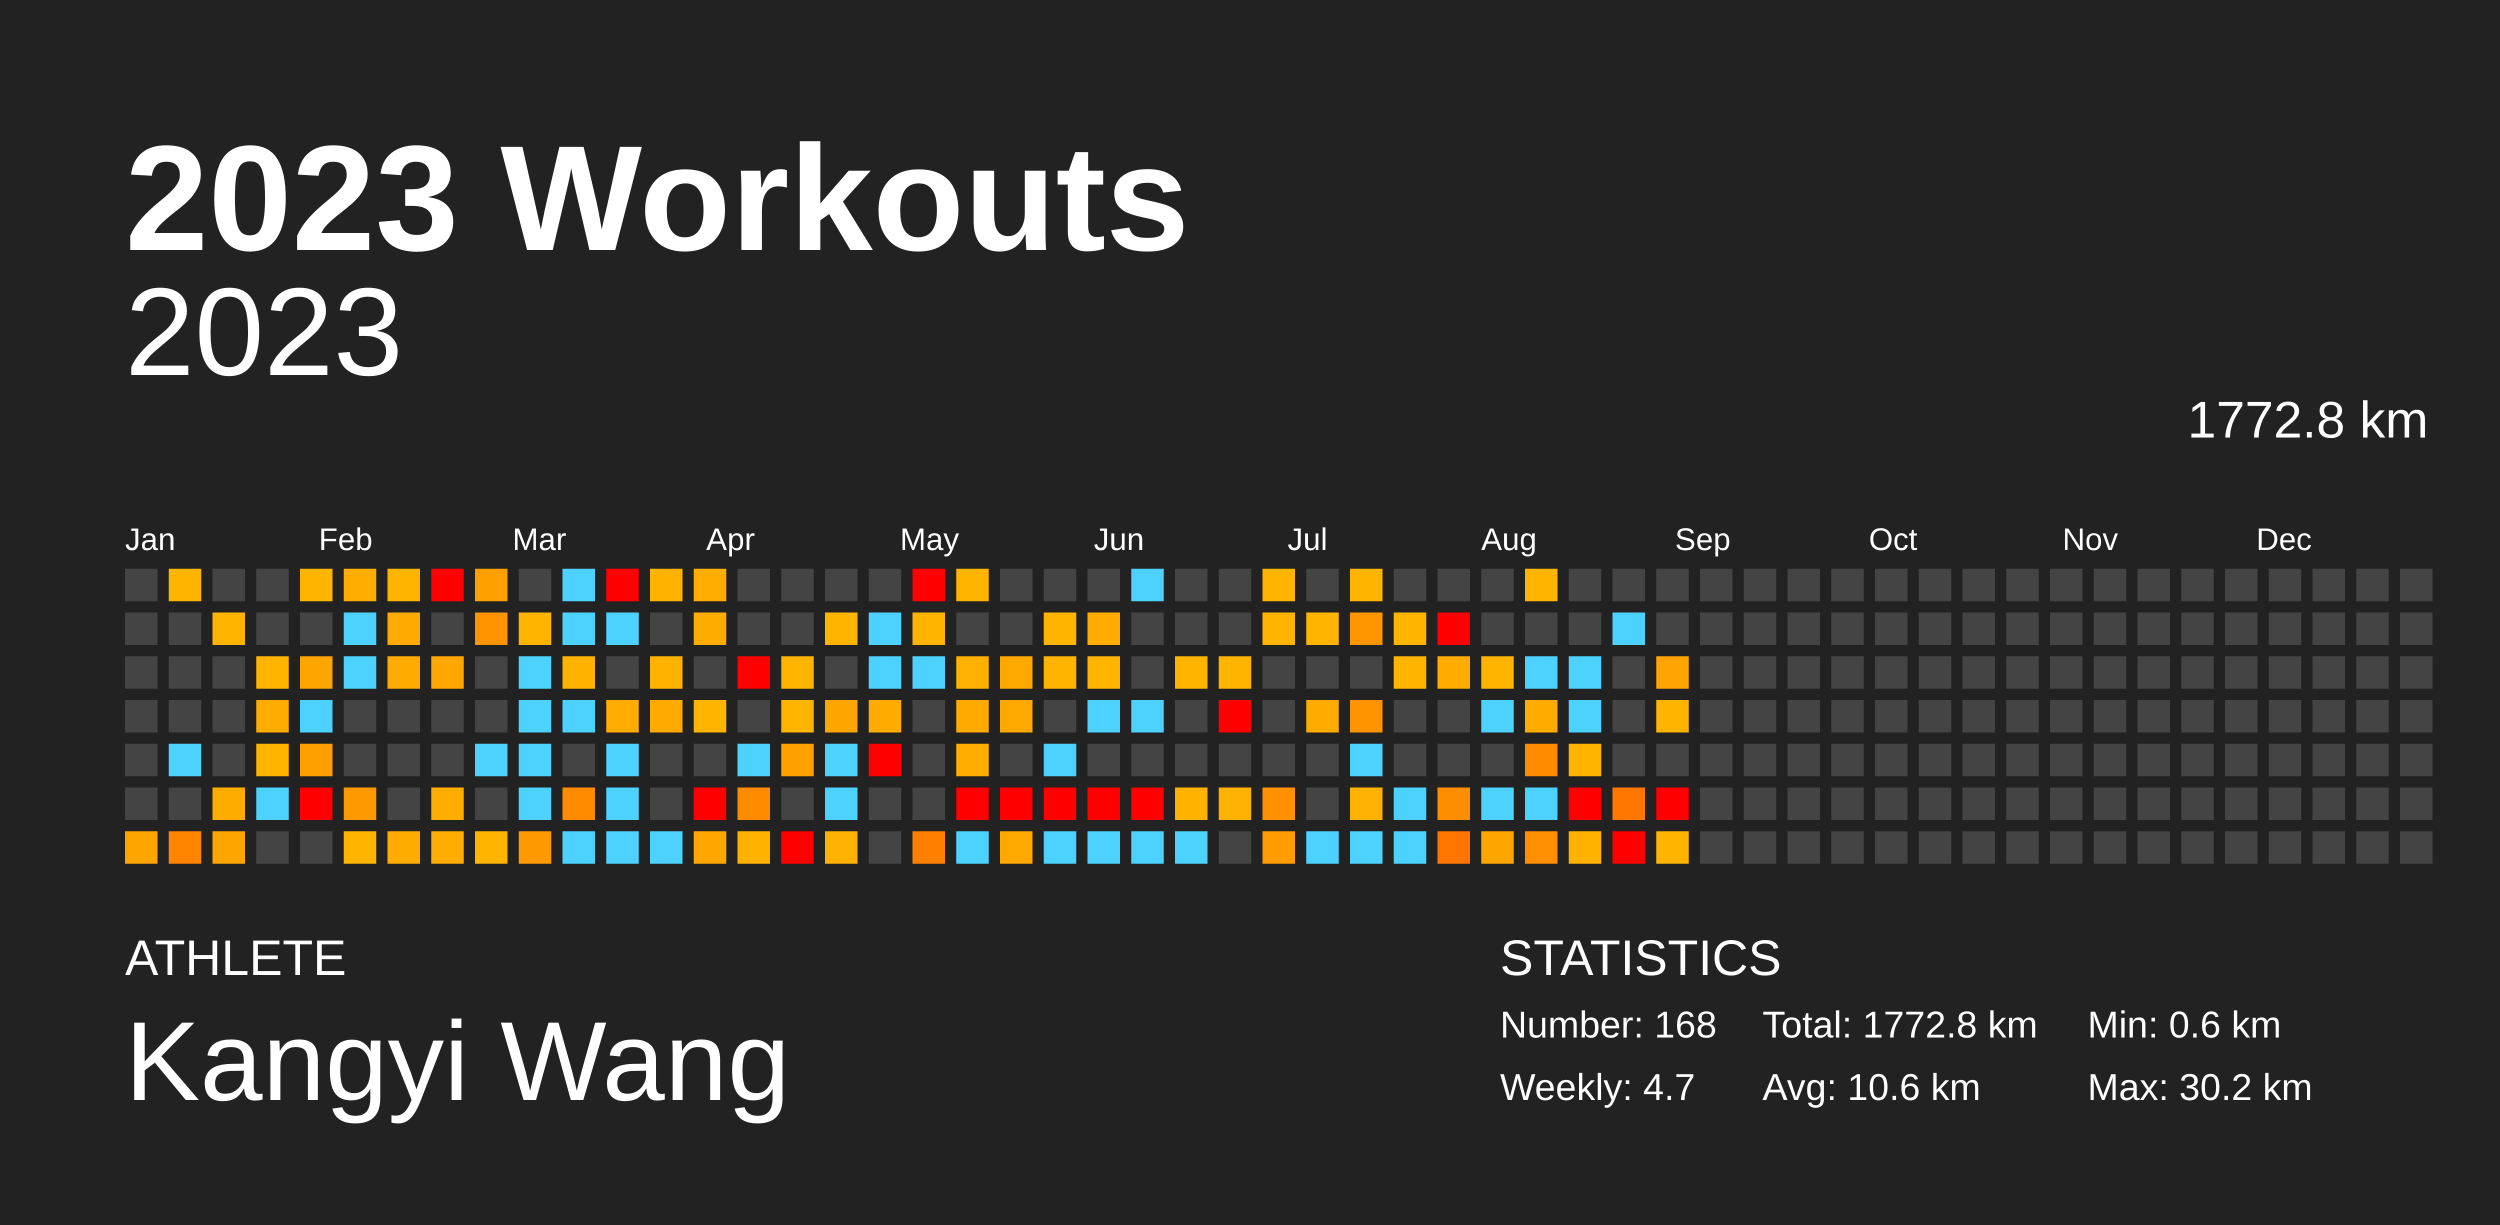
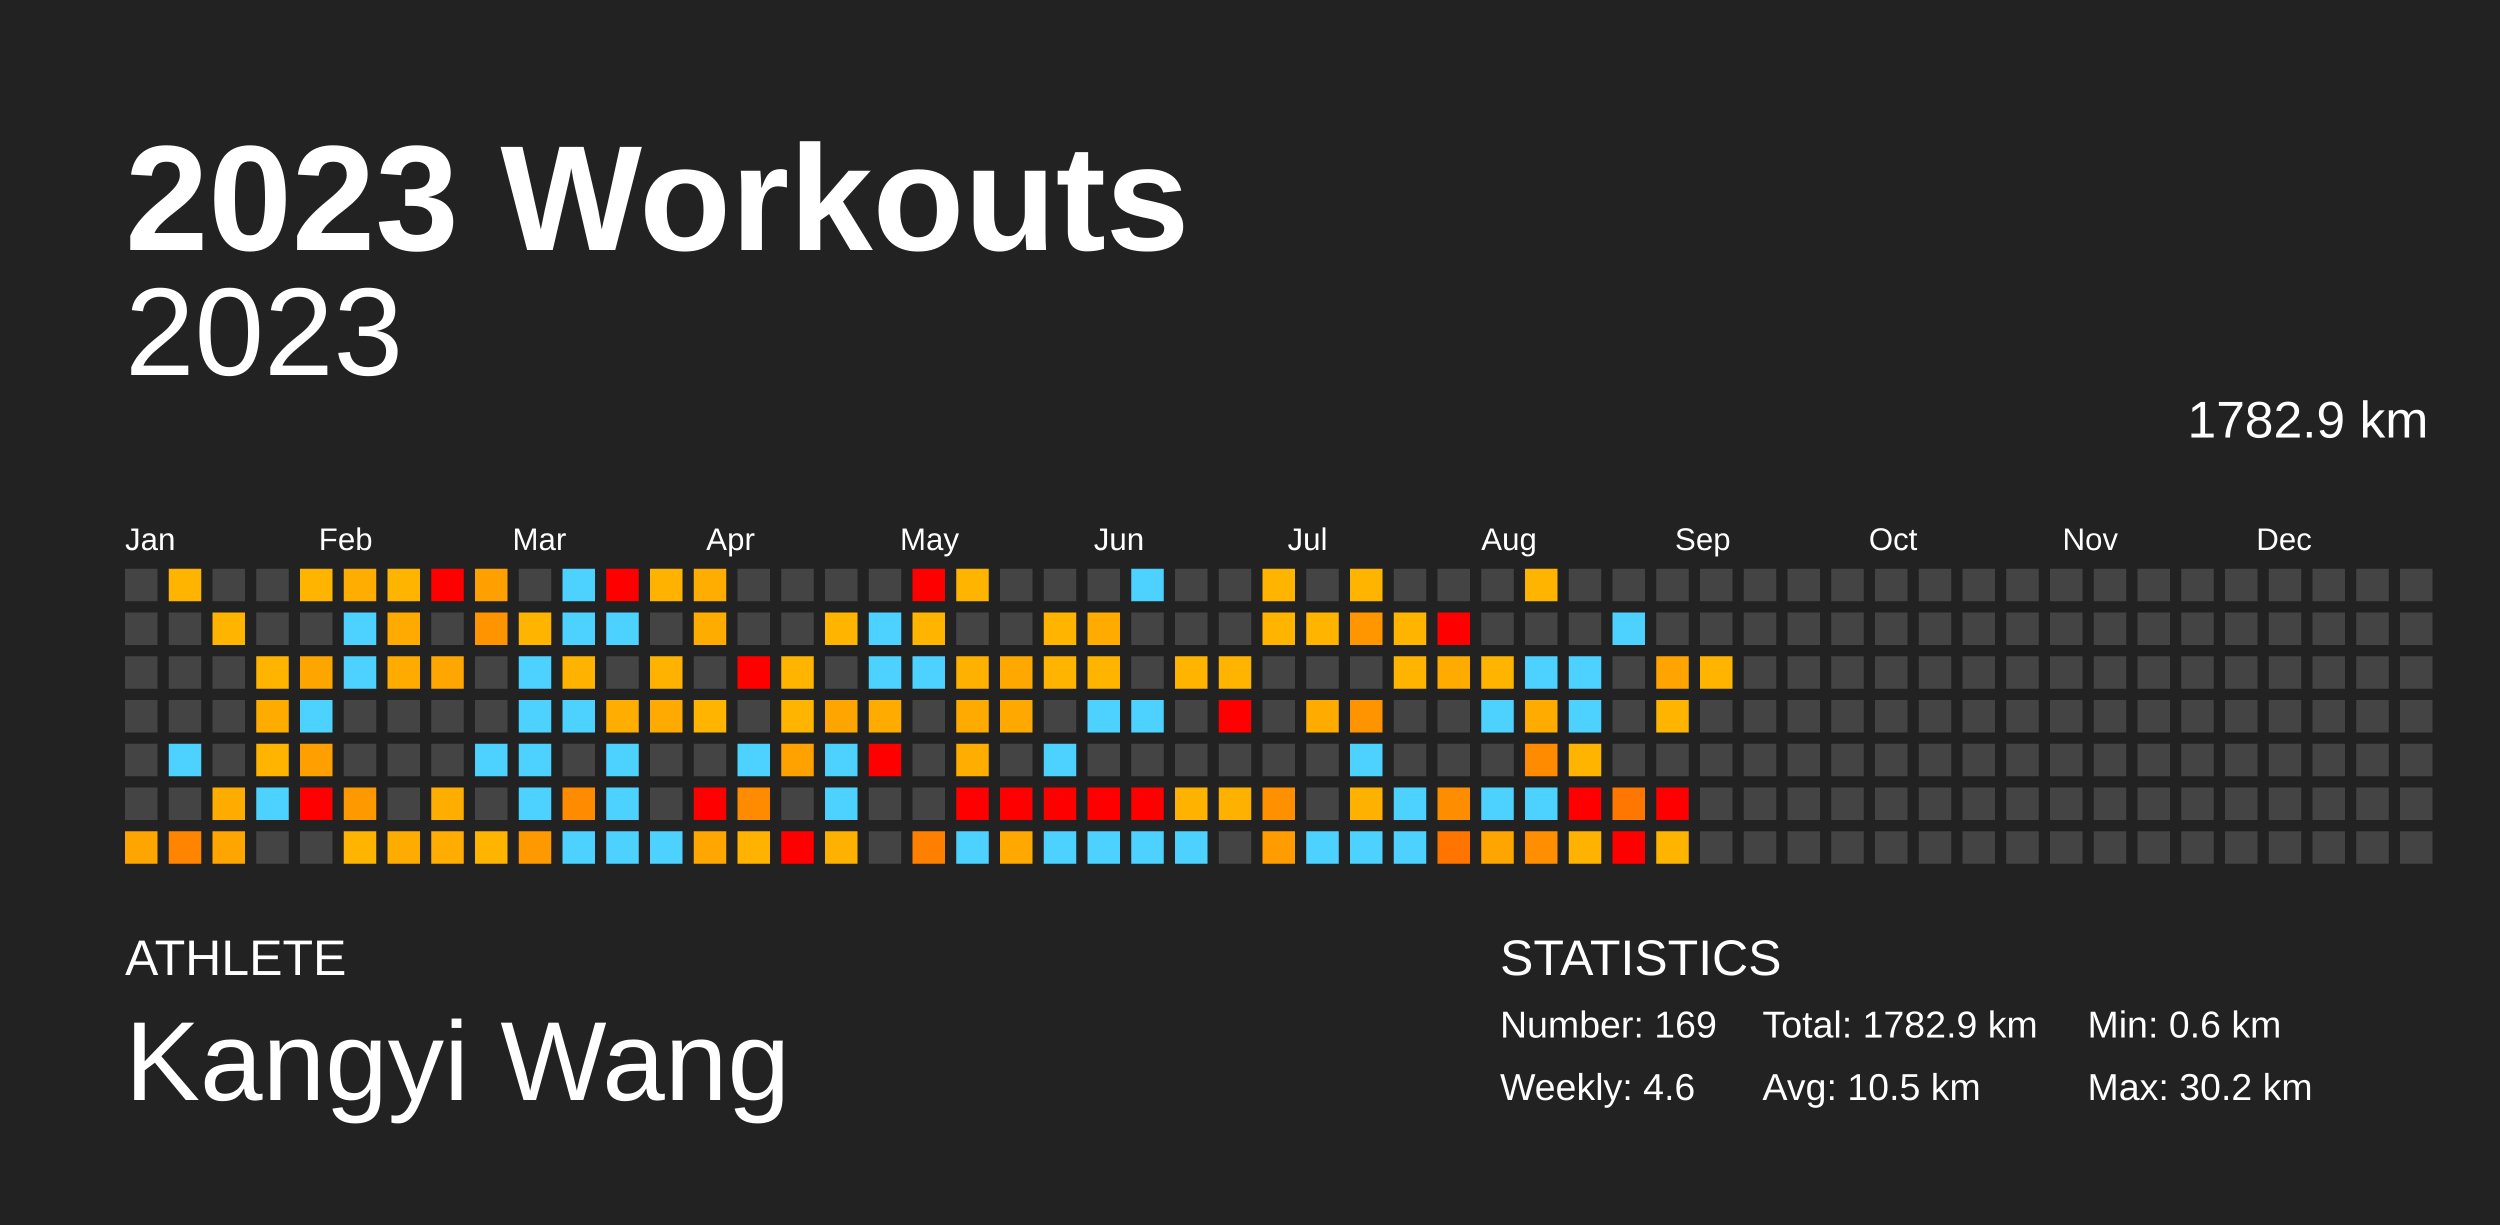
<svg xmlns="http://www.w3.org/2000/svg" baseProfile="full" height="98mm" version="1.1" viewBox="0,0,200,98" width="200mm">
  <defs />
  <rect fill="#222222" height="98" width="200" x="0" y="0" />
  <text fill="#FFFFFF" style="font-size:12px; font-family:Arial; font-weight:bold;" x="10" y="20">2023 Workouts</text>
  <text fill="#FFFFFF" style="font-size:4px; font-family:Arial" x="10" y="78">ATHLETE</text>
  <text fill="#FFFFFF" style="font-size:9px; font-family:Arial" x="10" y="88">Kangyi Wang</text>
  <text fill="#FFFFFF" style="font-size:4px; font-family:Arial" x="120" y="78">STATISTICS</text>
-   <text fill="#FFFFFF" style="font-size:3px; font-family:Arial" x="120" y="83">Number: 168</text>
-   <text fill="#FFFFFF" style="font-size:3px; font-family:Arial" x="120" y="88">Weekly: 4.7</text>
-   <text fill="#FFFFFF" style="font-size:3px; font-family:Arial" x="141" y="83">Total: 1772.8 km</text>
-   <text fill="#FFFFFF" style="font-size:3px; font-family:Arial" x="141" y="88">Avg: 10.6 km</text>
+   <text fill="#FFFFFF" style="font-size:3px; font-family:Arial" x="120" y="83">Number: 169</text>
+   <text fill="#FFFFFF" style="font-size:3px; font-family:Arial" x="120" y="88">Weekly: 4.6</text>
+   <text fill="#FFFFFF" style="font-size:3px; font-family:Arial" x="141" y="83">Total: 1782.9 km</text>
+   <text fill="#FFFFFF" style="font-size:3px; font-family:Arial" x="141" y="88">Avg: 10.5 km</text>
  <text fill="#FFFFFF" style="font-size:3px; font-family:Arial" x="167" y="83">Min: 0.6 km</text>
  <text fill="#FFFFFF" style="font-size:3px; font-family:Arial" x="167" y="88">Max: 30.2 km</text>
  <text alignment-baseline="hanging" fill="#FFFFFF" style="font-size:10.0px; font-family:Arial;" x="10" y="30">2023</text>
-   <text alignment-baseline="hanging" fill="#FFFFFF" style="font-size:4.125px; font-family:Arial;" x="175" y="35">1772.8 km</text>
+   <text alignment-baseline="hanging" fill="#FFFFFF" style="font-size:4.125px; font-family:Arial;" x="175" y="35">1782.9 km</text>
  <text fill="#FFFFFF" style="font-size:2.5px; font-family:Arial" x="10.0" y="44">Jan</text>
  <text fill="#FFFFFF" style="font-size:2.5px; font-family:Arial" x="25.5" y="44">Feb</text>
  <text fill="#FFFFFF" style="font-size:2.5px; font-family:Arial" x="41.0" y="44">Mar</text>
  <text fill="#FFFFFF" style="font-size:2.5px; font-family:Arial" x="56.5" y="44">Apr</text>
  <text fill="#FFFFFF" style="font-size:2.5px; font-family:Arial" x="72.0" y="44">May</text>
  <text fill="#FFFFFF" style="font-size:2.5px; font-family:Arial" x="87.5" y="44">Jun</text>
  <text fill="#FFFFFF" style="font-size:2.5px; font-family:Arial" x="103.0" y="44">Jul</text>
  <text fill="#FFFFFF" style="font-size:2.5px; font-family:Arial" x="118.5" y="44">Aug</text>
  <text fill="#FFFFFF" style="font-size:2.5px; font-family:Arial" x="134.0" y="44">Sep</text>
  <text fill="#FFFFFF" style="font-size:2.5px; font-family:Arial" x="149.5" y="44">Oct</text>
  <text fill="#FFFFFF" style="font-size:2.5px; font-family:Arial" x="165.0" y="44">Nov</text>
  <text fill="#FFFFFF" style="font-size:2.5px; font-family:Arial" x="180.5" y="44">Dec</text>
  <rect fill="#444444" height="2.6" width="2.6" x="10.0" y="45.5" />
  <rect fill="#444444" height="2.6" width="2.6" x="10.0" y="49.0" />
  <rect fill="#444444" height="2.6" width="2.6" x="10.0" y="52.5" />
  <rect fill="#444444" height="2.6" width="2.6" x="10.0" y="56.0" />
  <rect fill="#444444" height="2.6" width="2.6" x="10.0" y="59.5" />
  <rect fill="#444444" height="2.6" width="2.6" x="10.0" y="63.0" />
  <rect fill="#ffa500" height="2.6" width="2.6" x="10.0" y="66.5" />
  <rect fill="#ffb500" height="2.6" width="2.6" x="13.5" y="45.5" />
  <rect fill="#444444" height="2.6" width="2.6" x="13.5" y="49.0" />
  <rect fill="#444444" height="2.6" width="2.6" x="13.5" y="52.5" />
  <rect fill="#444444" height="2.6" width="2.6" x="13.5" y="56.0" />
  <rect fill="#4dd2ff" height="2.6" width="2.6" x="13.5" y="59.5" />
  <rect fill="#444444" height="2.6" width="2.6" x="13.5" y="63.0" />
  <rect fill="#ff8400" height="2.6" width="2.6" x="13.5" y="66.5" />
  <rect fill="#444444" height="2.6" width="2.6" x="17.0" y="45.5" />
  <rect fill="#ffb500" height="2.6" width="2.6" x="17.0" y="49.0" />
  <rect fill="#444444" height="2.6" width="2.6" x="17.0" y="52.5" />
  <rect fill="#444444" height="2.6" width="2.6" x="17.0" y="56.0" />
  <rect fill="#444444" height="2.6" width="2.6" x="17.0" y="59.5" />
  <rect fill="#ffac00" height="2.6" width="2.6" x="17.0" y="63.0" />
  <rect fill="#ffa500" height="2.6" width="2.6" x="17.0" y="66.5" />
  <rect fill="#444444" height="2.6" width="2.6" x="20.5" y="45.5" />
  <rect fill="#444444" height="2.6" width="2.6" x="20.5" y="49.0" />
  <rect fill="#ffb500" height="2.6" width="2.6" x="20.5" y="52.5" />
  <rect fill="#ffac00" height="2.6" width="2.6" x="20.5" y="56.0" />
  <rect fill="#ffb400" height="2.6" width="2.6" x="20.5" y="59.5" />
  <rect fill="#4dd2ff" height="2.6" width="2.6" x="20.5" y="63.0" />
  <rect fill="#444444" height="2.6" width="2.6" x="20.5" y="66.5" />
  <rect fill="#ffb500" height="2.6" width="2.6" x="24.0" y="45.5" />
  <rect fill="#444444" height="2.6" width="2.6" x="24.0" y="49.0" />
  <rect fill="#ffa500" height="2.6" width="2.6" x="24.0" y="52.5" />
  <rect fill="#4dd2ff" height="2.6" width="2.6" x="24.0" y="56.0" />
  <rect fill="#ff9f00" height="2.6" width="2.6" x="24.0" y="59.5" />
  <rect fill="red" height="2.6" width="2.6" x="24.0" y="63.0" />
  <rect fill="#444444" height="2.6" width="2.6" x="24.0" y="66.5" />
  <rect fill="#ffad00" height="2.6" width="2.6" x="27.5" y="45.5" />
  <rect fill="#4dd2ff" height="2.6" width="2.6" x="27.5" y="49.0" />
  <rect fill="#4dd2ff" height="2.6" width="2.6" x="27.5" y="52.5" />
  <rect fill="#444444" height="2.6" width="2.6" x="27.5" y="56.0" />
  <rect fill="#444444" height="2.6" width="2.6" x="27.5" y="59.5" />
  <rect fill="#ff9900" height="2.6" width="2.6" x="27.5" y="63.0" />
  <rect fill="#ffb500" height="2.6" width="2.6" x="27.5" y="66.5" />
  <rect fill="#ffb400" height="2.6" width="2.6" x="31.0" y="45.5" />
  <rect fill="#ffaa00" height="2.6" width="2.6" x="31.0" y="49.0" />
  <rect fill="#ffab00" height="2.6" width="2.6" x="31.0" y="52.5" />
  <rect fill="#444444" height="2.6" width="2.6" x="31.0" y="56.0" />
  <rect fill="#444444" height="2.6" width="2.6" x="31.0" y="59.5" />
  <rect fill="#444444" height="2.6" width="2.6" x="31.0" y="63.0" />
  <rect fill="#ffac00" height="2.6" width="2.6" x="31.0" y="66.5" />
  <rect fill="red" height="2.6" width="2.6" x="34.5" y="45.5" />
  <rect fill="#444444" height="2.6" width="2.6" x="34.5" y="49.0" />
  <rect fill="#ffa600" height="2.6" width="2.6" x="34.5" y="52.5" />
  <rect fill="#444444" height="2.6" width="2.6" x="34.5" y="56.0" />
  <rect fill="#444444" height="2.6" width="2.6" x="34.5" y="59.5" />
  <rect fill="#ffae00" height="2.6" width="2.6" x="34.5" y="63.0" />
  <rect fill="#ffad00" height="2.6" width="2.6" x="34.5" y="66.5" />
  <rect fill="#ff9f00" height="2.6" width="2.6" x="38.0" y="45.5" />
  <rect fill="#ff9300" height="2.6" width="2.6" x="38.0" y="49.0" />
  <rect fill="#444444" height="2.6" width="2.6" x="38.0" y="52.5" />
  <rect fill="#444444" height="2.6" width="2.6" x="38.0" y="56.0" />
  <rect fill="#4dd2ff" height="2.6" width="2.6" x="38.0" y="59.5" />
  <rect fill="#444444" height="2.6" width="2.6" x="38.0" y="63.0" />
  <rect fill="#ffb500" height="2.6" width="2.6" x="38.0" y="66.5" />
  <rect fill="#444444" height="2.6" width="2.6" x="41.5" y="45.5" />
  <rect fill="#ffb400" height="2.6" width="2.6" x="41.5" y="49.0" />
  <rect fill="#4dd2ff" height="2.6" width="2.6" x="41.5" y="52.5" />
  <rect fill="#4dd2ff" height="2.6" width="2.6" x="41.5" y="56.0" />
  <rect fill="#4dd2ff" height="2.6" width="2.6" x="41.5" y="59.5" />
  <rect fill="#4dd2ff" height="2.6" width="2.6" x="41.5" y="63.0" />
  <rect fill="#ff9900" height="2.6" width="2.6" x="41.5" y="66.5" />
  <rect fill="#4dd2ff" height="2.6" width="2.6" x="45.0" y="45.5" />
  <rect fill="#4dd2ff" height="2.6" width="2.6" x="45.0" y="49.0" />
  <rect fill="#ffb300" height="2.6" width="2.6" x="45.0" y="52.5" />
  <rect fill="#4dd2ff" height="2.6" width="2.6" x="45.0" y="56.0" />
  <rect fill="#444444" height="2.6" width="2.6" x="45.0" y="59.5" />
  <rect fill="#ff8c00" height="2.6" width="2.6" x="45.0" y="63.0" />
  <rect fill="#4dd2ff" height="2.6" width="2.6" x="45.0" y="66.5" />
  <rect fill="red" height="2.6" width="2.6" x="48.5" y="45.5" />
  <rect fill="#4dd2ff" height="2.6" width="2.6" x="48.5" y="49.0" />
  <rect fill="#444444" height="2.6" width="2.6" x="48.5" y="52.5" />
  <rect fill="#ffad00" height="2.6" width="2.6" x="48.5" y="56.0" />
  <rect fill="#4dd2ff" height="2.6" width="2.6" x="48.5" y="59.5" />
  <rect fill="#4dd2ff" height="2.6" width="2.6" x="48.5" y="63.0" />
  <rect fill="#4dd2ff" height="2.6" width="2.6" x="48.5" y="66.5" />
  <rect fill="#ffb300" height="2.6" width="2.6" x="52.0" y="45.5" />
  <rect fill="#444444" height="2.6" width="2.6" x="52.0" y="49.0" />
  <rect fill="#ffb300" height="2.6" width="2.6" x="52.0" y="52.5" />
  <rect fill="#ffaa00" height="2.6" width="2.6" x="52.0" y="56.0" />
  <rect fill="#444444" height="2.6" width="2.6" x="52.0" y="59.5" />
  <rect fill="#444444" height="2.6" width="2.6" x="52.0" y="63.0" />
  <rect fill="#4dd2ff" height="2.6" width="2.6" x="52.0" y="66.5" />
  <rect fill="#ffad00" height="2.6" width="2.6" x="55.5" y="45.5" />
  <rect fill="#ffac00" height="2.6" width="2.6" x="55.5" y="49.0" />
  <rect fill="#444444" height="2.6" width="2.6" x="55.5" y="52.5" />
  <rect fill="#ffb400" height="2.6" width="2.6" x="55.5" y="56.0" />
  <rect fill="#444444" height="2.6" width="2.6" x="55.5" y="59.5" />
  <rect fill="red" height="2.6" width="2.6" x="55.5" y="63.0" />
  <rect fill="#ffa700" height="2.6" width="2.6" x="55.5" y="66.5" />
  <rect fill="#444444" height="2.6" width="2.6" x="59.0" y="45.5" />
  <rect fill="#444444" height="2.6" width="2.6" x="59.0" y="49.0" />
  <rect fill="red" height="2.6" width="2.6" x="59.0" y="52.5" />
  <rect fill="#444444" height="2.6" width="2.6" x="59.0" y="56.0" />
  <rect fill="#4dd2ff" height="2.6" width="2.6" x="59.0" y="59.5" />
  <rect fill="#ff8c00" height="2.6" width="2.6" x="59.0" y="63.0" />
  <rect fill="#ffb300" height="2.6" width="2.6" x="59.0" y="66.5" />
  <rect fill="#444444" height="2.6" width="2.6" x="62.5" y="45.5" />
  <rect fill="#444444" height="2.6" width="2.6" x="62.5" y="49.0" />
  <rect fill="#ffb400" height="2.6" width="2.6" x="62.5" y="52.5" />
  <rect fill="#ffb400" height="2.6" width="2.6" x="62.5" y="56.0" />
  <rect fill="#ffa200" height="2.6" width="2.6" x="62.5" y="59.5" />
  <rect fill="#444444" height="2.6" width="2.6" x="62.5" y="63.0" />
  <rect fill="red" height="2.6" width="2.6" x="62.5" y="66.5" />
  <rect fill="#444444" height="2.6" width="2.6" x="66.0" y="45.5" />
  <rect fill="#ffb500" height="2.6" width="2.6" x="66.0" y="49.0" />
  <rect fill="#444444" height="2.6" width="2.6" x="66.0" y="52.5" />
  <rect fill="#ffa500" height="2.6" width="2.6" x="66.0" y="56.0" />
  <rect fill="#4dd2ff" height="2.6" width="2.6" x="66.0" y="59.5" />
  <rect fill="#4dd2ff" height="2.6" width="2.6" x="66.0" y="63.0" />
  <rect fill="#ffb100" height="2.6" width="2.6" x="66.0" y="66.5" />
  <rect fill="#444444" height="2.6" width="2.6" x="69.5" y="45.5" />
  <rect fill="#4dd2ff" height="2.6" width="2.6" x="69.5" y="49.0" />
  <rect fill="#4dd2ff" height="2.6" width="2.6" x="69.5" y="52.5" />
  <rect fill="#ffab00" height="2.6" width="2.6" x="69.5" y="56.0" />
  <rect fill="red" height="2.6" width="2.6" x="69.5" y="59.5" />
  <rect fill="#444444" height="2.6" width="2.6" x="69.5" y="63.0" />
  <rect fill="#444444" height="2.6" width="2.6" x="69.5" y="66.5" />
  <rect fill="red" height="2.6" width="2.6" x="73.0" y="45.5" />
  <rect fill="#ffb400" height="2.6" width="2.6" x="73.0" y="49.0" />
  <rect fill="#4dd2ff" height="2.6" width="2.6" x="73.0" y="52.5" />
  <rect fill="#444444" height="2.6" width="2.6" x="73.0" y="56.0" />
  <rect fill="#444444" height="2.6" width="2.6" x="73.0" y="59.5" />
  <rect fill="#444444" height="2.6" width="2.6" x="73.0" y="63.0" />
  <rect fill="#ff7f00" height="2.6" width="2.6" x="73.0" y="66.5" />
  <rect fill="#ffb500" height="2.6" width="2.6" x="76.5" y="45.5" />
  <rect fill="#444444" height="2.6" width="2.6" x="76.5" y="49.0" />
  <rect fill="#ffb100" height="2.6" width="2.6" x="76.5" y="52.5" />
  <rect fill="#ffaa00" height="2.6" width="2.6" x="76.5" y="56.0" />
  <rect fill="#ffae00" height="2.6" width="2.6" x="76.5" y="59.5" />
  <rect fill="red" height="2.6" width="2.6" x="76.5" y="63.0" />
  <rect fill="#4dd2ff" height="2.6" width="2.6" x="76.5" y="66.5" />
  <rect fill="#444444" height="2.6" width="2.6" x="80.0" y="45.5" />
  <rect fill="#444444" height="2.6" width="2.6" x="80.0" y="49.0" />
  <rect fill="#ffa900" height="2.6" width="2.6" x="80.0" y="52.5" />
  <rect fill="#ffa800" height="2.6" width="2.6" x="80.0" y="56.0" />
  <rect fill="#444444" height="2.6" width="2.6" x="80.0" y="59.5" />
  <rect fill="red" height="2.6" width="2.6" x="80.0" y="63.0" />
  <rect fill="#ffa800" height="2.6" width="2.6" x="80.0" y="66.5" />
  <rect fill="#444444" height="2.6" width="2.6" x="83.5" y="45.5" />
  <rect fill="#ffb500" height="2.6" width="2.6" x="83.5" y="49.0" />
  <rect fill="#ffb400" height="2.6" width="2.6" x="83.5" y="52.5" />
  <rect fill="#444444" height="2.6" width="2.6" x="83.5" y="56.0" />
  <rect fill="#4dd2ff" height="2.6" width="2.6" x="83.5" y="59.5" />
  <rect fill="red" height="2.6" width="2.6" x="83.5" y="63.0" />
  <rect fill="#4dd2ff" height="2.6" width="2.6" x="83.5" y="66.5" />
  <rect fill="#444444" height="2.6" width="2.6" x="87.0" y="45.5" />
  <rect fill="#ffab00" height="2.6" width="2.6" x="87.0" y="49.0" />
  <rect fill="#ffb400" height="2.6" width="2.6" x="87.0" y="52.5" />
  <rect fill="#4dd2ff" height="2.6" width="2.6" x="87.0" y="56.0" />
  <rect fill="#444444" height="2.6" width="2.6" x="87.0" y="59.5" />
  <rect fill="red" height="2.6" width="2.6" x="87.0" y="63.0" />
  <rect fill="#4dd2ff" height="2.6" width="2.6" x="87.0" y="66.5" />
  <rect fill="#4dd2ff" height="2.6" width="2.6" x="90.5" y="45.5" />
  <rect fill="#444444" height="2.6" width="2.6" x="90.5" y="49.0" />
  <rect fill="#444444" height="2.6" width="2.6" x="90.5" y="52.5" />
  <rect fill="#4dd2ff" height="2.6" width="2.6" x="90.5" y="56.0" />
  <rect fill="#444444" height="2.6" width="2.6" x="90.5" y="59.5" />
  <rect fill="red" height="2.6" width="2.6" x="90.5" y="63.0" />
  <rect fill="#4dd2ff" height="2.6" width="2.6" x="90.5" y="66.5" />
  <rect fill="#444444" height="2.6" width="2.6" x="94.0" y="45.5" />
  <rect fill="#444444" height="2.6" width="2.6" x="94.0" y="49.0" />
  <rect fill="#ffb500" height="2.6" width="2.6" x="94.0" y="52.5" />
  <rect fill="#444444" height="2.6" width="2.6" x="94.0" y="56.0" />
  <rect fill="#444444" height="2.6" width="2.6" x="94.0" y="59.5" />
  <rect fill="#ffb300" height="2.6" width="2.6" x="94.0" y="63.0" />
  <rect fill="#4dd2ff" height="2.6" width="2.6" x="94.0" y="66.5" />
  <rect fill="#444444" height="2.6" width="2.6" x="97.5" y="45.5" />
  <rect fill="#444444" height="2.6" width="2.6" x="97.5" y="49.0" />
  <rect fill="#ffb500" height="2.6" width="2.6" x="97.5" y="52.5" />
  <rect fill="red" height="2.6" width="2.6" x="97.5" y="56.0" />
  <rect fill="#444444" height="2.6" width="2.6" x="97.5" y="59.5" />
  <rect fill="#ffb100" height="2.6" width="2.6" x="97.5" y="63.0" />
  <rect fill="#444444" height="2.6" width="2.6" x="97.5" y="66.5" />
  <rect fill="#ffb400" height="2.6" width="2.6" x="101.0" y="45.5" />
  <rect fill="#ffb500" height="2.6" width="2.6" x="101.0" y="49.0" />
  <rect fill="#444444" height="2.6" width="2.6" x="101.0" y="52.5" />
  <rect fill="#444444" height="2.6" width="2.6" x="101.0" y="56.0" />
  <rect fill="#444444" height="2.6" width="2.6" x="101.0" y="59.5" />
  <rect fill="#ff9100" height="2.6" width="2.6" x="101.0" y="63.0" />
  <rect fill="#ff9d00" height="2.6" width="2.6" x="101.0" y="66.5" />
  <rect fill="#444444" height="2.6" width="2.6" x="104.5" y="45.5" />
  <rect fill="#ffb500" height="2.6" width="2.6" x="104.5" y="49.0" />
  <rect fill="#444444" height="2.6" width="2.6" x="104.5" y="52.5" />
  <rect fill="#ffab00" height="2.6" width="2.6" x="104.5" y="56.0" />
  <rect fill="#444444" height="2.6" width="2.6" x="104.5" y="59.5" />
  <rect fill="#444444" height="2.6" width="2.6" x="104.5" y="63.0" />
  <rect fill="#4dd2ff" height="2.6" width="2.6" x="104.5" y="66.5" />
  <rect fill="#ffb500" height="2.6" width="2.6" x="108.0" y="45.5" />
  <rect fill="#ff9600" height="2.6" width="2.6" x="108.0" y="49.0" />
  <rect fill="#444444" height="2.6" width="2.6" x="108.0" y="52.5" />
  <rect fill="#ff9300" height="2.6" width="2.6" x="108.0" y="56.0" />
  <rect fill="#4dd2ff" height="2.6" width="2.6" x="108.0" y="59.5" />
  <rect fill="#ffb100" height="2.6" width="2.6" x="108.0" y="63.0" />
  <rect fill="#4dd2ff" height="2.6" width="2.6" x="108.0" y="66.5" />
  <rect fill="#444444" height="2.6" width="2.6" x="111.5" y="45.5" />
  <rect fill="#ffb500" height="2.6" width="2.6" x="111.5" y="49.0" />
  <rect fill="#ffb400" height="2.6" width="2.6" x="111.5" y="52.5" />
  <rect fill="#444444" height="2.6" width="2.6" x="111.5" y="56.0" />
  <rect fill="#444444" height="2.6" width="2.6" x="111.5" y="59.5" />
  <rect fill="#4dd2ff" height="2.6" width="2.6" x="111.5" y="63.0" />
  <rect fill="#4dd2ff" height="2.6" width="2.6" x="111.5" y="66.5" />
  <rect fill="#444444" height="2.6" width="2.6" x="115.0" y="45.5" />
  <rect fill="red" height="2.6" width="2.6" x="115.0" y="49.0" />
  <rect fill="#ffab00" height="2.6" width="2.6" x="115.0" y="52.5" />
  <rect fill="#444444" height="2.6" width="2.6" x="115.0" y="56.0" />
  <rect fill="#444444" height="2.6" width="2.6" x="115.0" y="59.5" />
  <rect fill="#ff8d00" height="2.6" width="2.6" x="115.0" y="63.0" />
  <rect fill="#ff7500" height="2.6" width="2.6" x="115.0" y="66.5" />
  <rect fill="#444444" height="2.6" width="2.6" x="118.5" y="45.5" />
  <rect fill="#444444" height="2.6" width="2.6" x="118.5" y="49.0" />
  <rect fill="#ffb500" height="2.6" width="2.6" x="118.5" y="52.5" />
  <rect fill="#4dd2ff" height="2.6" width="2.6" x="118.5" y="56.0" />
  <rect fill="#444444" height="2.6" width="2.6" x="118.5" y="59.5" />
  <rect fill="#4dd2ff" height="2.6" width="2.6" x="118.5" y="63.0" />
  <rect fill="#ffa500" height="2.6" width="2.6" x="118.5" y="66.5" />
  <rect fill="#ffb500" height="2.6" width="2.6" x="122.0" y="45.5" />
  <rect fill="#444444" height="2.6" width="2.6" x="122.0" y="49.0" />
  <rect fill="#4dd2ff" height="2.6" width="2.6" x="122.0" y="52.5" />
  <rect fill="#ffab00" height="2.6" width="2.6" x="122.0" y="56.0" />
  <rect fill="#ff8c00" height="2.6" width="2.6" x="122.0" y="59.5" />
  <rect fill="#4dd2ff" height="2.6" width="2.6" x="122.0" y="63.0" />
  <rect fill="#ff8e00" height="2.6" width="2.6" x="122.0" y="66.5" />
  <rect fill="#444444" height="2.6" width="2.6" x="125.5" y="45.5" />
  <rect fill="#444444" height="2.6" width="2.6" x="125.5" y="49.0" />
  <rect fill="#4dd2ff" height="2.6" width="2.6" x="125.5" y="52.5" />
  <rect fill="#4dd2ff" height="2.6" width="2.6" x="125.5" y="56.0" />
  <rect fill="#ffb500" height="2.6" width="2.6" x="125.5" y="59.5" />
  <rect fill="red" height="2.6" width="2.6" x="125.5" y="63.0" />
  <rect fill="#ffb300" height="2.6" width="2.6" x="125.5" y="66.5" />
  <rect fill="#444444" height="2.6" width="2.6" x="129.0" y="45.5" />
  <rect fill="#4dd2ff" height="2.6" width="2.6" x="129.0" y="49.0" />
  <rect fill="#444444" height="2.6" width="2.6" x="129.0" y="52.5" />
  <rect fill="#444444" height="2.6" width="2.6" x="129.0" y="56.0" />
  <rect fill="#444444" height="2.6" width="2.6" x="129.0" y="59.5" />
  <rect fill="#ff7700" height="2.6" width="2.6" x="129.0" y="63.0" />
  <rect fill="red" height="2.6" width="2.6" x="129.0" y="66.5" />
  <rect fill="#444444" height="2.6" width="2.6" x="132.5" y="45.5" />
  <rect fill="#444444" height="2.6" width="2.6" x="132.5" y="49.0" />
  <rect fill="#ffa400" height="2.6" width="2.6" x="132.5" y="52.5" />
  <rect fill="#ffb500" height="2.6" width="2.6" x="132.5" y="56.0" />
  <rect fill="#444444" height="2.6" width="2.6" x="132.5" y="59.5" />
  <rect fill="red" height="2.6" width="2.6" x="132.5" y="63.0" />
  <rect fill="#ffb400" height="2.6" width="2.6" x="132.5" y="66.5" />
  <rect fill="#444444" height="2.6" width="2.6" x="136.0" y="45.5" />
  <rect fill="#444444" height="2.6" width="2.6" x="136.0" y="49.0" />
-   <rect fill="#444444" height="2.6" width="2.6" x="136.0" y="52.5" />
+   <rect fill="#ffb500" height="2.6" width="2.6" x="136.0" y="52.5" />
  <rect fill="#444444" height="2.6" width="2.6" x="136.0" y="56.0" />
  <rect fill="#444444" height="2.6" width="2.6" x="136.0" y="59.5" />
  <rect fill="#444444" height="2.6" width="2.6" x="136.0" y="63.0" />
  <rect fill="#444444" height="2.6" width="2.6" x="136.0" y="66.5" />
  <rect fill="#444444" height="2.6" width="2.6" x="139.5" y="45.5" />
  <rect fill="#444444" height="2.6" width="2.6" x="139.5" y="49.0" />
  <rect fill="#444444" height="2.6" width="2.6" x="139.5" y="52.5" />
  <rect fill="#444444" height="2.6" width="2.6" x="139.5" y="56.0" />
  <rect fill="#444444" height="2.6" width="2.6" x="139.5" y="59.5" />
  <rect fill="#444444" height="2.6" width="2.6" x="139.5" y="63.0" />
  <rect fill="#444444" height="2.6" width="2.6" x="139.5" y="66.5" />
  <rect fill="#444444" height="2.6" width="2.6" x="143.0" y="45.5" />
  <rect fill="#444444" height="2.6" width="2.6" x="143.0" y="49.0" />
  <rect fill="#444444" height="2.6" width="2.6" x="143.0" y="52.5" />
  <rect fill="#444444" height="2.6" width="2.6" x="143.0" y="56.0" />
  <rect fill="#444444" height="2.6" width="2.6" x="143.0" y="59.5" />
  <rect fill="#444444" height="2.6" width="2.6" x="143.0" y="63.0" />
  <rect fill="#444444" height="2.6" width="2.6" x="143.0" y="66.5" />
  <rect fill="#444444" height="2.6" width="2.6" x="146.5" y="45.5" />
  <rect fill="#444444" height="2.6" width="2.6" x="146.5" y="49.0" />
  <rect fill="#444444" height="2.6" width="2.6" x="146.5" y="52.5" />
  <rect fill="#444444" height="2.6" width="2.6" x="146.5" y="56.0" />
  <rect fill="#444444" height="2.6" width="2.6" x="146.5" y="59.5" />
  <rect fill="#444444" height="2.6" width="2.6" x="146.5" y="63.0" />
  <rect fill="#444444" height="2.6" width="2.6" x="146.5" y="66.5" />
  <rect fill="#444444" height="2.6" width="2.6" x="150.0" y="45.5" />
  <rect fill="#444444" height="2.6" width="2.6" x="150.0" y="49.0" />
  <rect fill="#444444" height="2.6" width="2.6" x="150.0" y="52.5" />
  <rect fill="#444444" height="2.6" width="2.6" x="150.0" y="56.0" />
  <rect fill="#444444" height="2.6" width="2.6" x="150.0" y="59.5" />
  <rect fill="#444444" height="2.6" width="2.6" x="150.0" y="63.0" />
  <rect fill="#444444" height="2.6" width="2.6" x="150.0" y="66.5" />
  <rect fill="#444444" height="2.6" width="2.6" x="153.5" y="45.5" />
  <rect fill="#444444" height="2.6" width="2.6" x="153.5" y="49.0" />
  <rect fill="#444444" height="2.6" width="2.6" x="153.5" y="52.5" />
  <rect fill="#444444" height="2.6" width="2.6" x="153.5" y="56.0" />
  <rect fill="#444444" height="2.6" width="2.6" x="153.5" y="59.5" />
  <rect fill="#444444" height="2.6" width="2.6" x="153.5" y="63.0" />
  <rect fill="#444444" height="2.6" width="2.6" x="153.5" y="66.5" />
  <rect fill="#444444" height="2.6" width="2.6" x="157.0" y="45.5" />
  <rect fill="#444444" height="2.6" width="2.6" x="157.0" y="49.0" />
  <rect fill="#444444" height="2.6" width="2.6" x="157.0" y="52.5" />
  <rect fill="#444444" height="2.6" width="2.6" x="157.0" y="56.0" />
  <rect fill="#444444" height="2.6" width="2.6" x="157.0" y="59.5" />
  <rect fill="#444444" height="2.6" width="2.6" x="157.0" y="63.0" />
  <rect fill="#444444" height="2.6" width="2.6" x="157.0" y="66.5" />
  <rect fill="#444444" height="2.6" width="2.6" x="160.5" y="45.5" />
  <rect fill="#444444" height="2.6" width="2.6" x="160.5" y="49.0" />
  <rect fill="#444444" height="2.6" width="2.6" x="160.5" y="52.5" />
  <rect fill="#444444" height="2.6" width="2.6" x="160.5" y="56.0" />
  <rect fill="#444444" height="2.6" width="2.6" x="160.5" y="59.5" />
  <rect fill="#444444" height="2.6" width="2.6" x="160.5" y="63.0" />
  <rect fill="#444444" height="2.6" width="2.6" x="160.5" y="66.5" />
  <rect fill="#444444" height="2.6" width="2.6" x="164.0" y="45.5" />
  <rect fill="#444444" height="2.6" width="2.6" x="164.0" y="49.0" />
  <rect fill="#444444" height="2.6" width="2.6" x="164.0" y="52.5" />
  <rect fill="#444444" height="2.6" width="2.6" x="164.0" y="56.0" />
  <rect fill="#444444" height="2.6" width="2.6" x="164.0" y="59.5" />
  <rect fill="#444444" height="2.6" width="2.6" x="164.0" y="63.0" />
  <rect fill="#444444" height="2.6" width="2.6" x="164.0" y="66.5" />
  <rect fill="#444444" height="2.6" width="2.6" x="167.5" y="45.5" />
  <rect fill="#444444" height="2.6" width="2.6" x="167.5" y="49.0" />
  <rect fill="#444444" height="2.6" width="2.6" x="167.5" y="52.5" />
  <rect fill="#444444" height="2.6" width="2.6" x="167.5" y="56.0" />
  <rect fill="#444444" height="2.6" width="2.6" x="167.5" y="59.5" />
  <rect fill="#444444" height="2.6" width="2.6" x="167.5" y="63.0" />
  <rect fill="#444444" height="2.6" width="2.6" x="167.5" y="66.5" />
  <rect fill="#444444" height="2.6" width="2.6" x="171.0" y="45.5" />
  <rect fill="#444444" height="2.6" width="2.6" x="171.0" y="49.0" />
  <rect fill="#444444" height="2.6" width="2.6" x="171.0" y="52.5" />
  <rect fill="#444444" height="2.6" width="2.6" x="171.0" y="56.0" />
  <rect fill="#444444" height="2.6" width="2.6" x="171.0" y="59.5" />
  <rect fill="#444444" height="2.6" width="2.6" x="171.0" y="63.0" />
  <rect fill="#444444" height="2.6" width="2.6" x="171.0" y="66.5" />
  <rect fill="#444444" height="2.6" width="2.6" x="174.5" y="45.5" />
  <rect fill="#444444" height="2.6" width="2.6" x="174.5" y="49.0" />
  <rect fill="#444444" height="2.6" width="2.6" x="174.5" y="52.5" />
  <rect fill="#444444" height="2.6" width="2.6" x="174.5" y="56.0" />
  <rect fill="#444444" height="2.6" width="2.6" x="174.5" y="59.5" />
  <rect fill="#444444" height="2.6" width="2.6" x="174.5" y="63.0" />
  <rect fill="#444444" height="2.6" width="2.6" x="174.5" y="66.5" />
  <rect fill="#444444" height="2.6" width="2.6" x="178.0" y="45.5" />
  <rect fill="#444444" height="2.6" width="2.6" x="178.0" y="49.0" />
  <rect fill="#444444" height="2.6" width="2.6" x="178.0" y="52.5" />
  <rect fill="#444444" height="2.6" width="2.6" x="178.0" y="56.0" />
  <rect fill="#444444" height="2.6" width="2.6" x="178.0" y="59.5" />
  <rect fill="#444444" height="2.6" width="2.6" x="178.0" y="63.0" />
  <rect fill="#444444" height="2.6" width="2.6" x="178.0" y="66.5" />
  <rect fill="#444444" height="2.6" width="2.6" x="181.5" y="45.5" />
  <rect fill="#444444" height="2.6" width="2.6" x="181.5" y="49.0" />
  <rect fill="#444444" height="2.6" width="2.6" x="181.5" y="52.5" />
  <rect fill="#444444" height="2.6" width="2.6" x="181.5" y="56.0" />
  <rect fill="#444444" height="2.6" width="2.6" x="181.5" y="59.5" />
  <rect fill="#444444" height="2.6" width="2.6" x="181.5" y="63.0" />
  <rect fill="#444444" height="2.6" width="2.6" x="181.5" y="66.5" />
  <rect fill="#444444" height="2.6" width="2.6" x="185.0" y="45.5" />
  <rect fill="#444444" height="2.6" width="2.6" x="185.0" y="49.0" />
  <rect fill="#444444" height="2.6" width="2.6" x="185.0" y="52.5" />
  <rect fill="#444444" height="2.6" width="2.6" x="185.0" y="56.0" />
  <rect fill="#444444" height="2.6" width="2.6" x="185.0" y="59.5" />
  <rect fill="#444444" height="2.6" width="2.6" x="185.0" y="63.0" />
  <rect fill="#444444" height="2.6" width="2.6" x="185.0" y="66.5" />
  <rect fill="#444444" height="2.6" width="2.6" x="188.5" y="45.5" />
  <rect fill="#444444" height="2.6" width="2.6" x="188.5" y="49.0" />
  <rect fill="#444444" height="2.6" width="2.6" x="188.5" y="52.5" />
  <rect fill="#444444" height="2.6" width="2.6" x="188.5" y="56.0" />
  <rect fill="#444444" height="2.6" width="2.6" x="188.5" y="59.5" />
  <rect fill="#444444" height="2.6" width="2.6" x="188.5" y="63.0" />
  <rect fill="#444444" height="2.6" width="2.6" x="188.5" y="66.5" />
  <rect fill="#444444" height="2.6" width="2.6" x="192.0" y="45.5" />
  <rect fill="#444444" height="2.6" width="2.6" x="192.0" y="49.0" />
  <rect fill="#444444" height="2.6" width="2.6" x="192.0" y="52.5" />
  <rect fill="#444444" height="2.6" width="2.6" x="192.0" y="56.0" />
  <rect fill="#444444" height="2.6" width="2.6" x="192.0" y="59.5" />
  <rect fill="#444444" height="2.6" width="2.6" x="192.0" y="63.0" />
  <rect fill="#444444" height="2.6" width="2.6" x="192.0" y="66.5" />
</svg>
